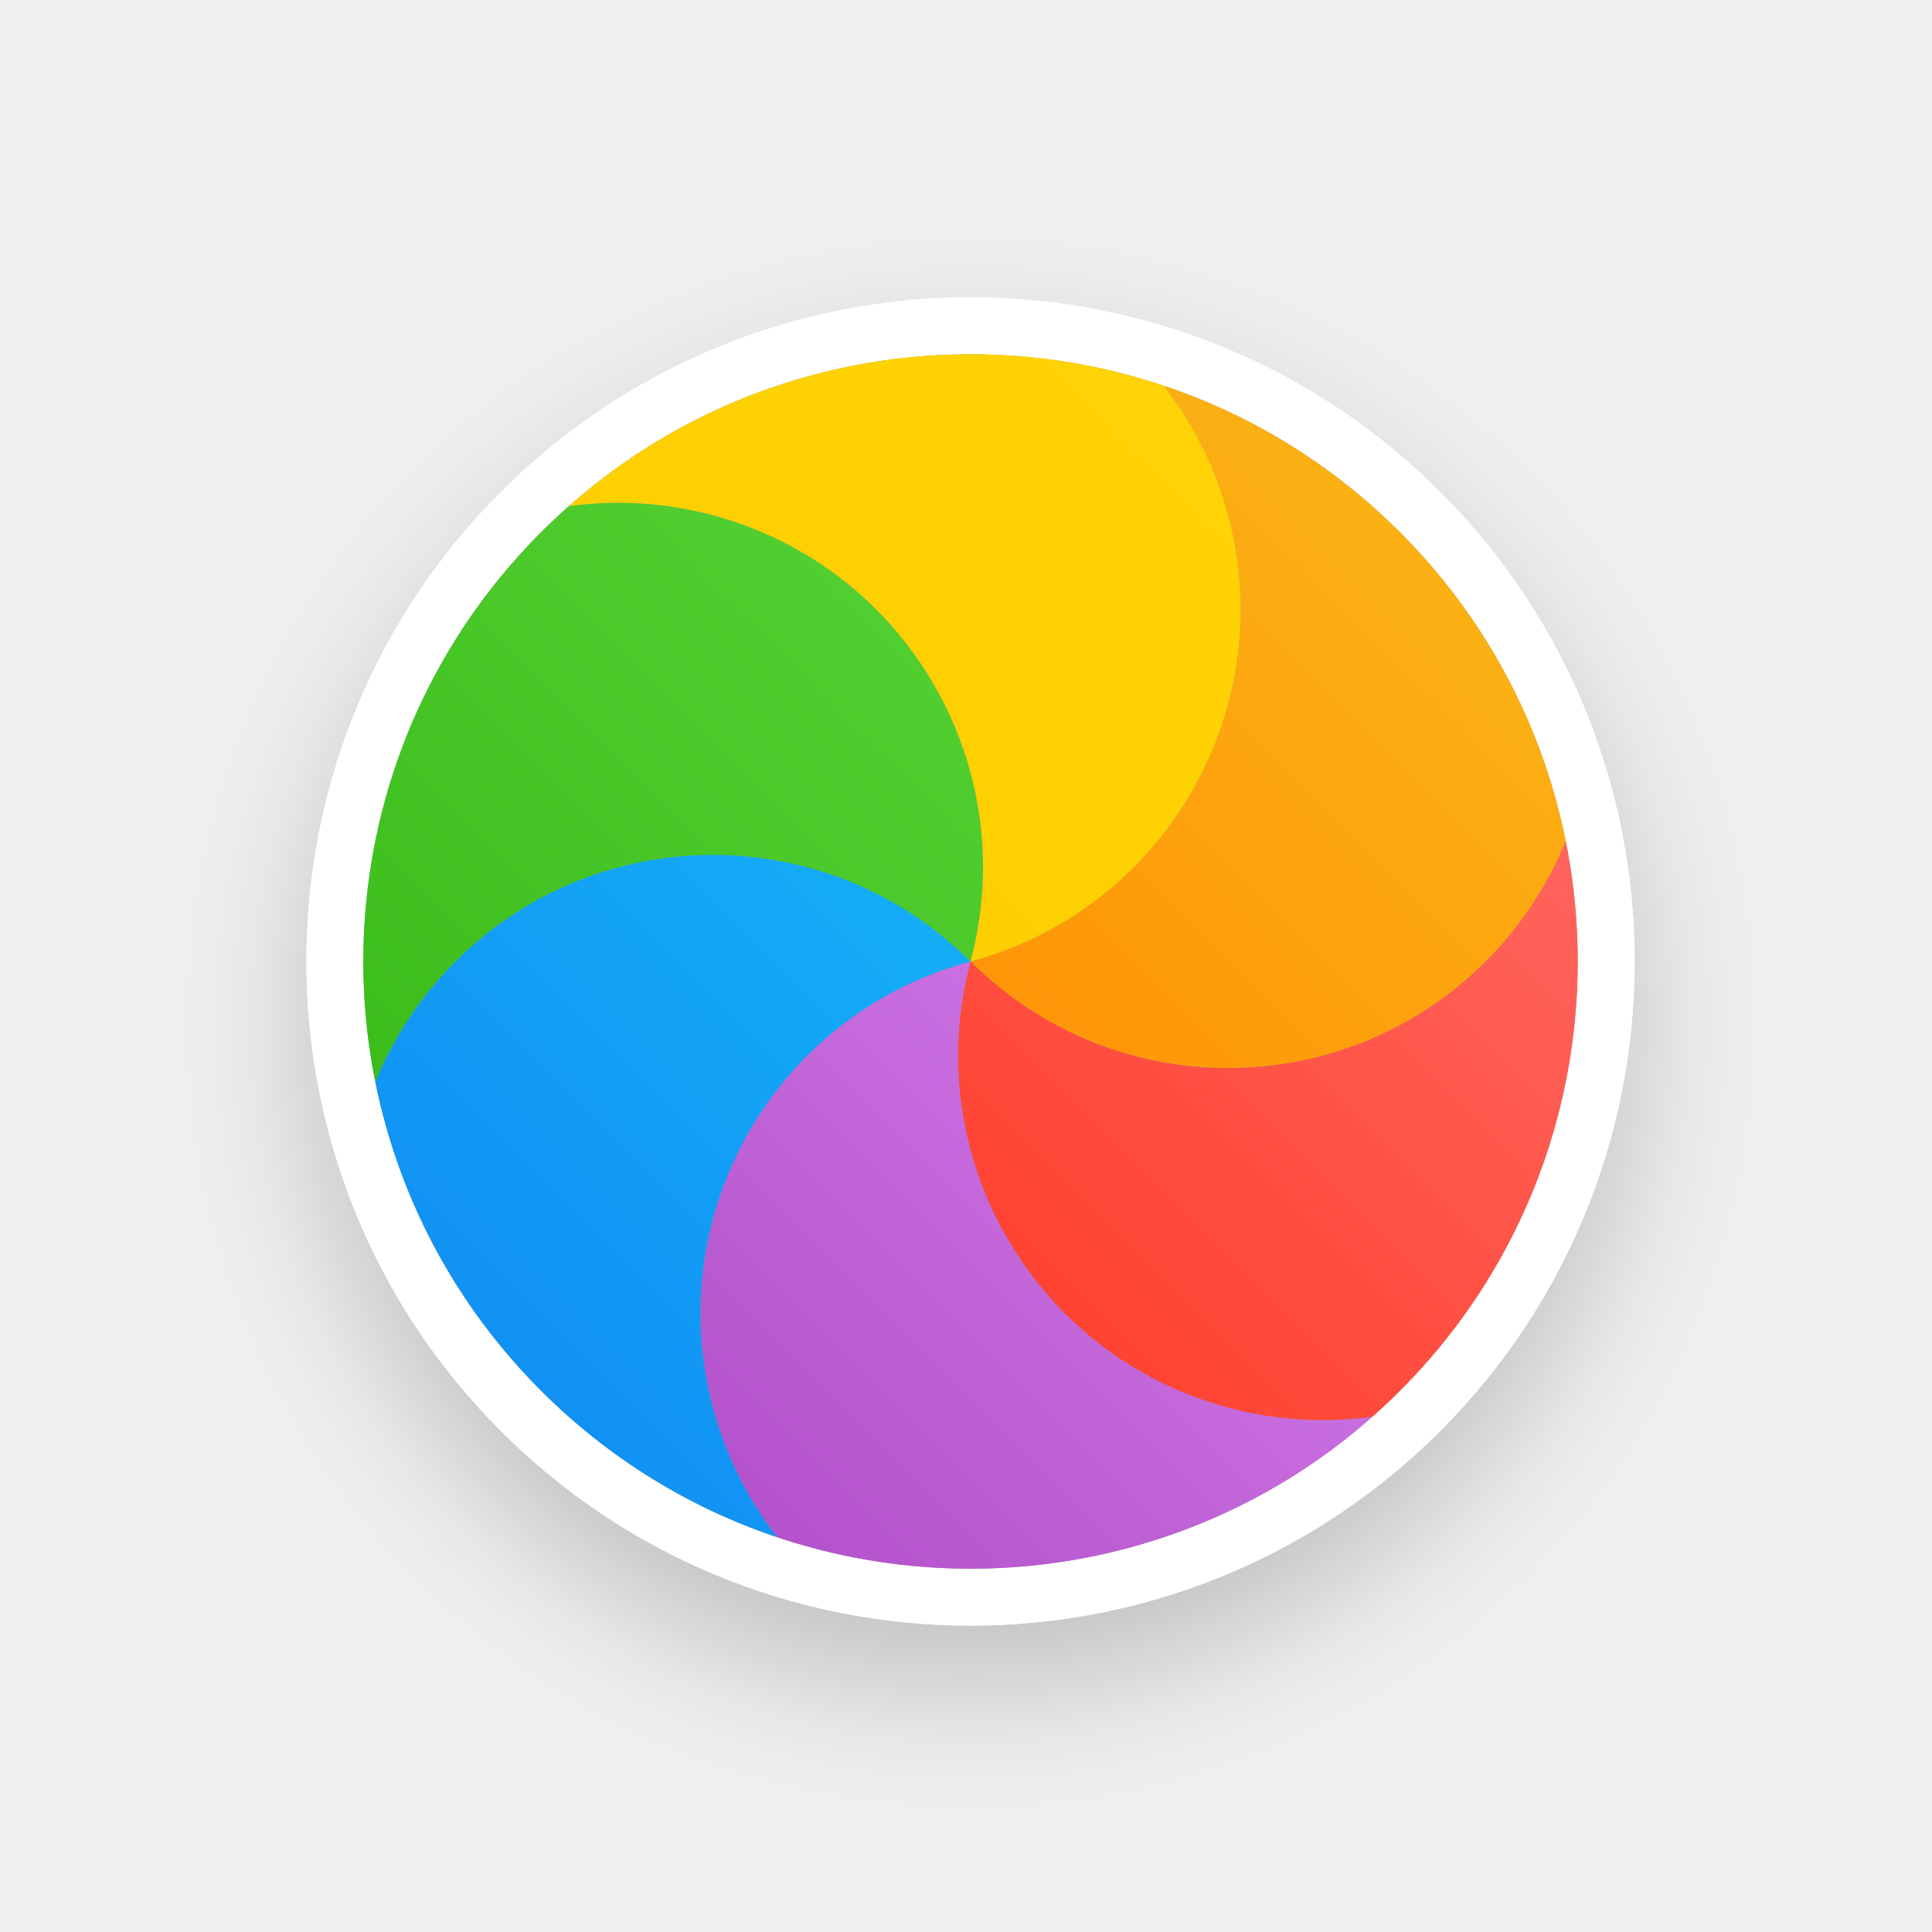
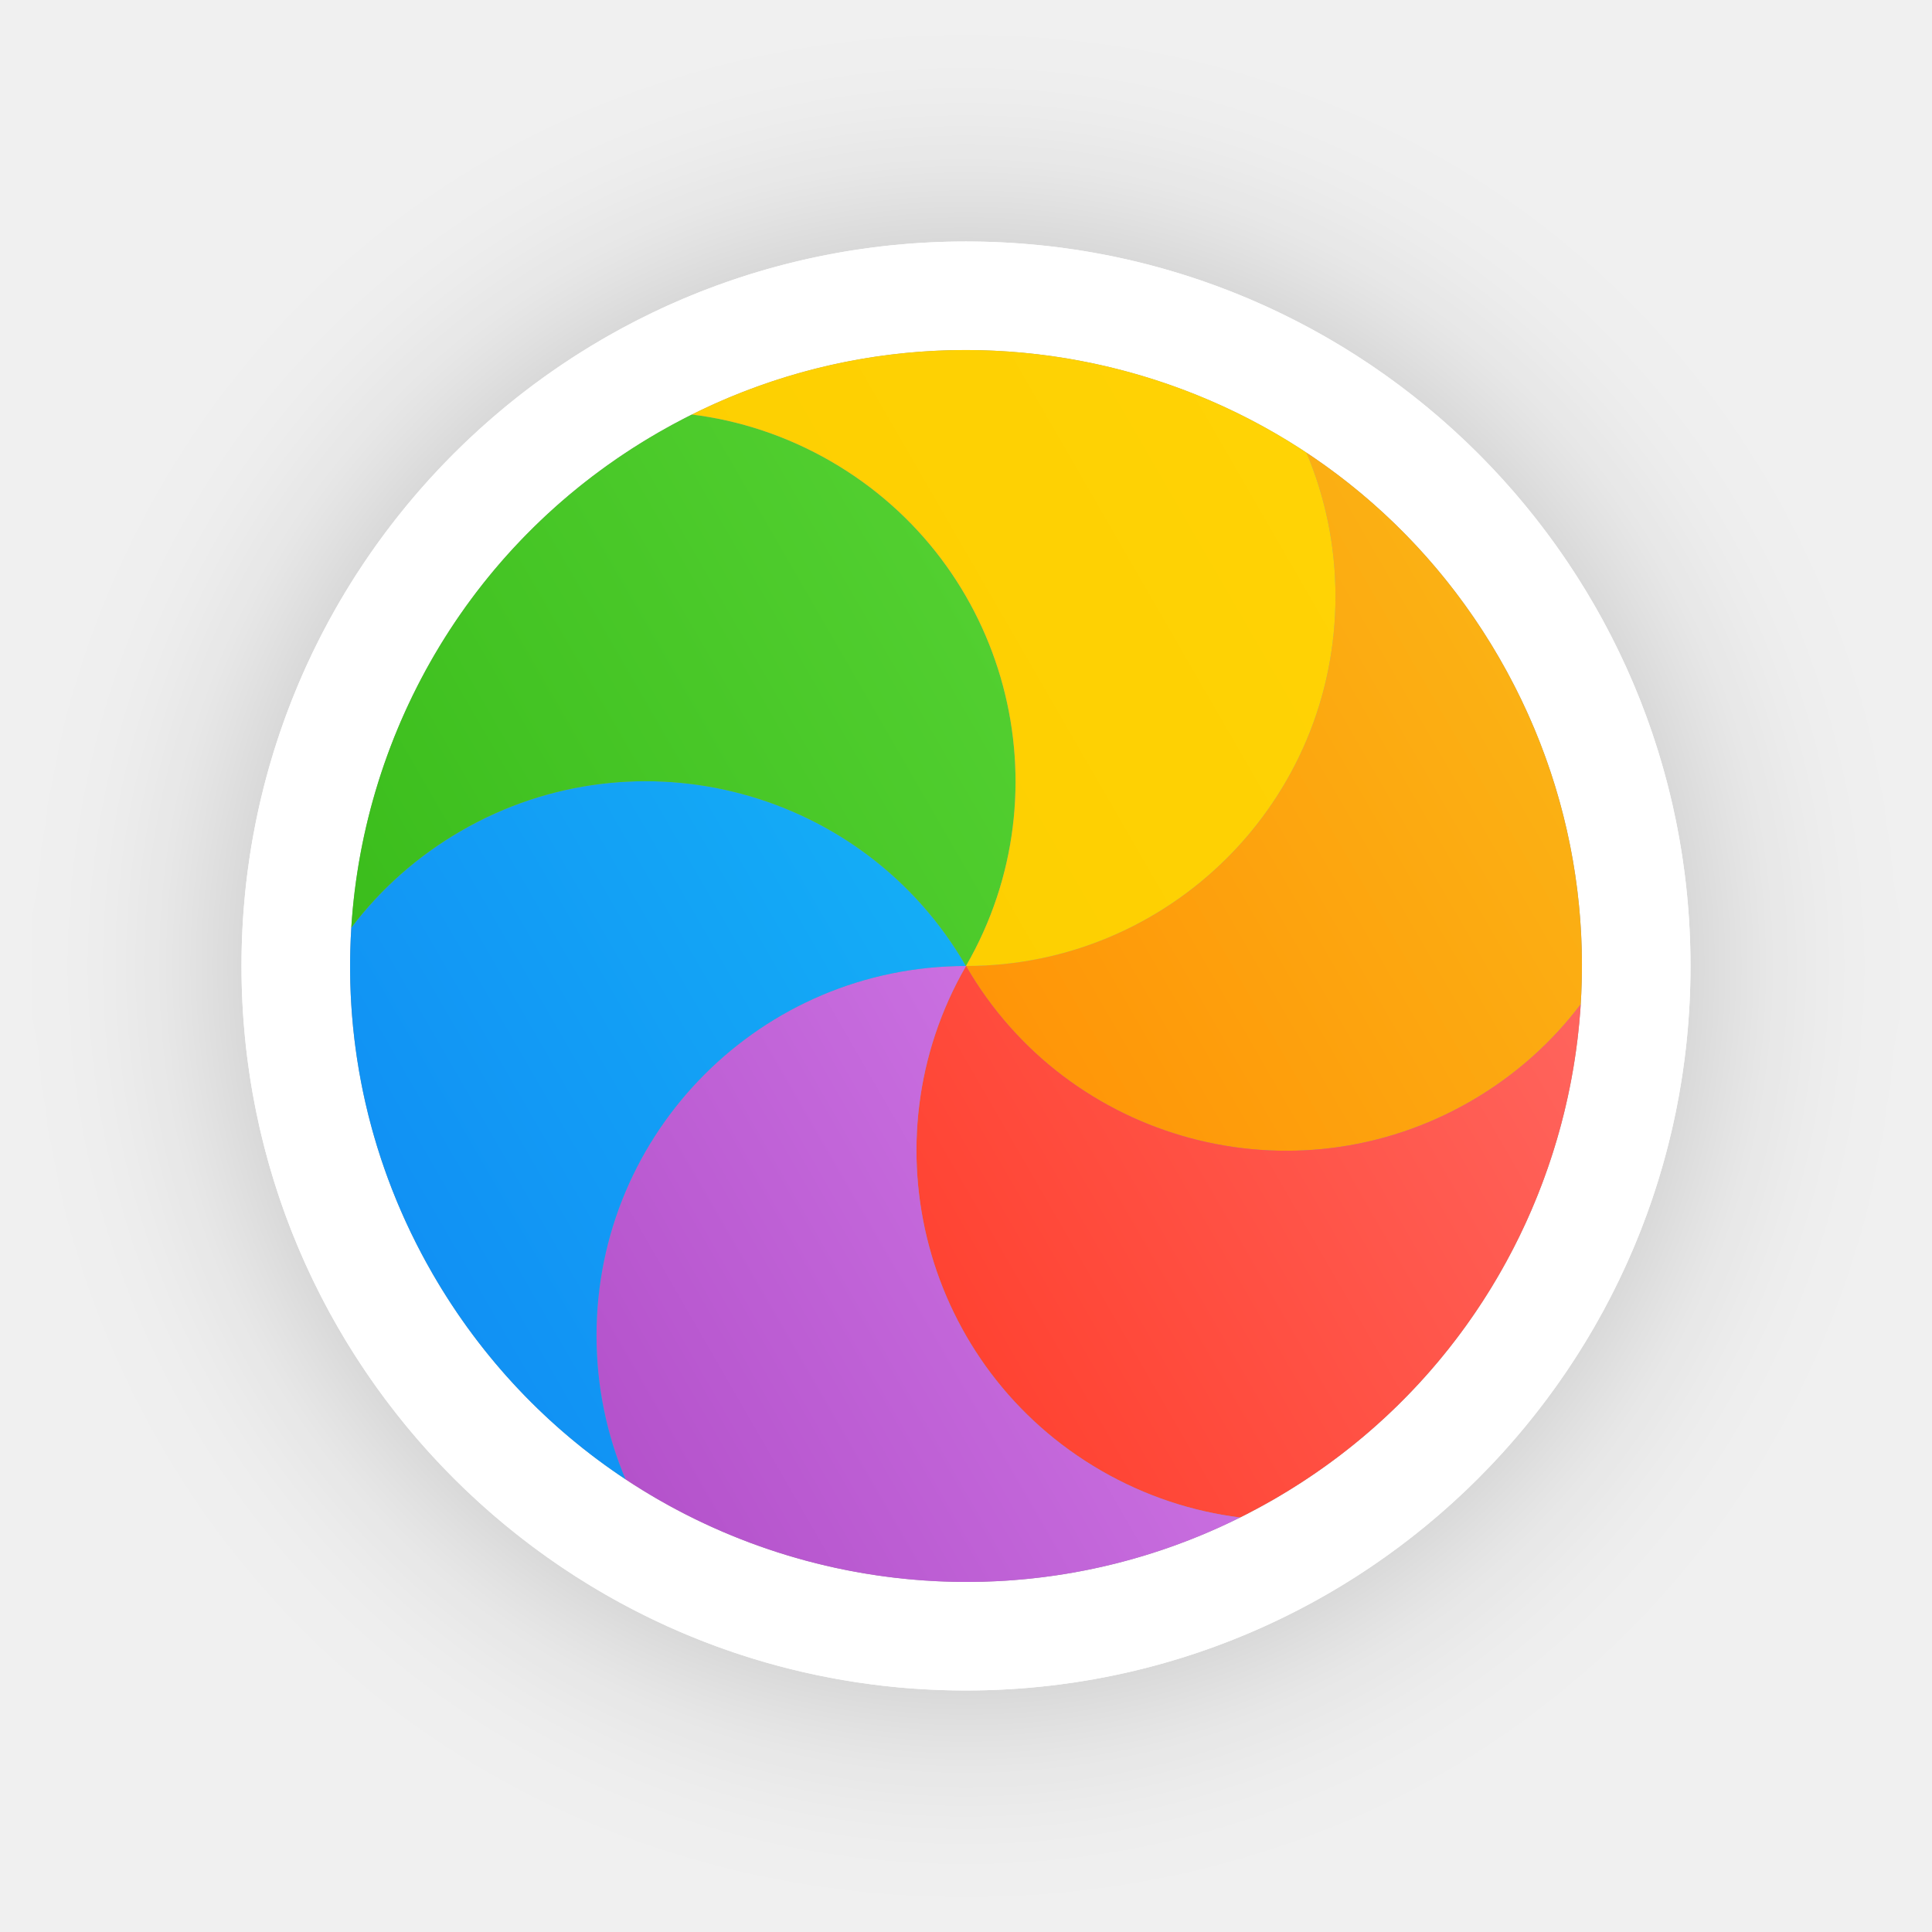
- <svg xmlns="http://www.w3.org/2000/svg" height="32" viewBox="0 0 32 32" width="32">
-   <filter id="a" color-interpolation-filters="sRGB" height="1.257" width="1.257" x="-.128" y="-.128">
-     <feGaussianBlur stdDeviation="1.177" />
+ <svg xmlns="http://www.w3.org/2000/svg" height="24" viewBox="0 0 24 24" width="24" version="1.1" id="svg2221">
+   <defs id="defs2225">
+     <filter style="color-interpolation-filters:sRGB" id="filter2849" x="-0.168" width="1.336" y="-0.168" height="1.336">
+       <feGaussianBlur stdDeviation="1.54" id="feGaussianBlur2851" />
+     </filter>
+   </defs>
+   <linearGradient id="a" gradientTransform="matrix(1.028313,0,0,0.9836115,-1.5249,0.32507)" gradientUnits="userSpaceOnUse" x1="17.871" x2="17.871" y1="7.669" y2="17.893">
+     <stop offset="0" stop-color="#fbb114" id="stop2152" />
+     <stop offset="1" stop-color="#ff9508" id="stop2154" />
+   </linearGradient>
+   <linearGradient id="b" gradientTransform="matrix(0.944652,0,0,1.070723,-1.5249,0.32507)" gradientUnits="userSpaceOnUse" x1="23.954" x2="23.954" y1="8.61" y2="19.256">
+     <stop offset="0" stop-color="#ff645d" id="stop2157" />
+     <stop offset="1" stop-color="#ff4332" id="stop2159" />
+   </linearGradient>
+   <linearGradient id="c" gradientTransform="matrix(1.103708,0,0,0.9164209,-1.5249,0.32507)" gradientUnits="userSpaceOnUse" x1="20.127" x2="20.127" y1="19.205" y2="29.033">
+     <stop offset="0" stop-color="#ca70e1" id="stop2162" />
+     <stop offset="1" stop-color="#b452cb" id="stop2164" />
+   </linearGradient>
+   <linearGradient id="d" gradientTransform="matrix(1.028313,0,0,0.9836116,-1.5249,0.32507)" gradientUnits="userSpaceOnUse" x1="16.36" x2="16.36" y1="17.893" y2="28.118">
+     <stop offset="0" stop-color="#14adf6" id="stop2167" />
+     <stop offset="1" stop-color="#1191f4" id="stop2169" />
+   </linearGradient>
+   <linearGradient id="e" gradientTransform="matrix(0.944652,0,0,1.070723,-1.5249,0.32507)" gradientUnits="userSpaceOnUse" x1="13.308" x2="13.308" y1="13.619" y2="24.265">
+     <stop offset="0" stop-color="#52cf30" id="stop2172" />
+     <stop offset="1" stop-color="#3bbd1c" id="stop2174" />
+   </linearGradient>
+   <linearGradient id="f" gradientTransform="matrix(1.103708,0,0,0.9164209,-1.5249,0.32507)" gradientUnits="userSpaceOnUse" x1="11.766" x2="11.766" y1="9.377" y2="19.205">
+     <stop offset="0" stop-color="#ffd305" id="stop2177" />
+     <stop offset="1" stop-color="#fdcf01" id="stop2179" />
+   </linearGradient>
+   <filter id="g" height="1.257" width="1.257" x="-0.128" y="-0.128" style="color-interpolation-filters:sRGB">
+     <feGaussianBlur stdDeviation="1.177" id="feGaussianBlur2182" />
  </filter>
-   <linearGradient id="b" gradientTransform="matrix(1.028313 0 0 .9836115 343.323 796.7172)" gradientUnits="userSpaceOnUse" x1="17.871" x2="17.871" y1="7.669" y2="17.893">
-     <stop offset="0" stop-color="#fbb114" />
-     <stop offset="1" stop-color="#ff9508" />
-   </linearGradient>
-   <linearGradient id="c" gradientTransform="matrix(.944652 0 0 1.070723 343.323 796.7172)" gradientUnits="userSpaceOnUse" x1="23.954" x2="23.954" y1="8.61" y2="19.256">
-     <stop offset="0" stop-color="#ff645d" />
-     <stop offset="1" stop-color="#ff4332" />
-   </linearGradient>
-   <linearGradient id="d" gradientTransform="matrix(1.103708 0 0 .9164209 343.323 796.7172)" gradientUnits="userSpaceOnUse" x1="20.127" x2="20.127" y1="19.205" y2="29.033">
-     <stop offset="0" stop-color="#ca70e1" />
-     <stop offset="1" stop-color="#b452cb" />
-   </linearGradient>
-   <linearGradient id="e" gradientTransform="matrix(1.028313 0 0 .9836116 343.323 796.7172)" gradientUnits="userSpaceOnUse" x1="16.36" x2="16.36" y1="17.893" y2="28.118">
-     <stop offset="0" stop-color="#14adf6" />
-     <stop offset="1" stop-color="#1191f4" />
-   </linearGradient>
-   <linearGradient id="f" gradientTransform="matrix(.944652 0 0 1.070723 343.323 796.7172)" gradientUnits="userSpaceOnUse" x1="13.308" x2="13.308" y1="13.619" y2="24.265">
-     <stop offset="0" stop-color="#52cf30" />
-     <stop offset="1" stop-color="#3bbd1c" />
-   </linearGradient>
-   <linearGradient id="g" gradientTransform="matrix(1.103708 0 0 .9164209 343.323 796.7172)" gradientUnits="userSpaceOnUse" x1="11.766" x2="11.766" y1="9.377" y2="19.205">
-     <stop offset="0" stop-color="#ffd305" />
-     <stop offset="1" stop-color="#fdcf01" />
-   </linearGradient>
-   <g transform="translate(0 -1020.362)">
-     <path d="m16.075 1026.3c-6.075 0-11 4.925-11 11s4.925 11 11 11 11-4.925 11-11-4.925-11-11-11z" filter="url(#a)" opacity=".2" />
-     <g fill-rule="evenodd" transform="matrix(.7071068 .7071068 -.7071068 .7071068 336.6731 205.267)">
-       <g fill="#fff">
-         <circle cx="360.923" cy="814.317" r="11" />
-         <path d="m367.005 805.15c.333.789.518 1.656.518 2.567 0 3.645-2.955 6.6-6.6 6.6 1.823-3.157.741-7.193-2.416-9.016-.789-.456-1.633-.73-2.484-.835 1.475-.735 3.139-1.149 4.9-1.149 2.249 0 4.34.675 6.082 1.833z" />
-         <path d="m371.902 815.002c-.516.683-1.175 1.276-1.963 1.731-3.157 1.823-7.193.741-9.016-2.416 3.645 0 6.6-2.955 6.6-6.6 0-.91-.184-1.778-.518-2.567 2.964 1.971 4.918 5.341 4.918 9.167 0 .23-.007.459-.021.685z" />
-         <path d="m365.823 824.168c-.851-.106-1.695-.38-2.484-.835-3.157-1.823-4.238-5.859-2.416-9.016 1.823 3.157 5.859 4.238 9.016 2.416.788-.455 1.447-1.048 1.963-1.731-.247 4.022-2.656 7.46-6.079 9.166z" />
-         <path d="m354.841 823.484c-.333-.789-.518-1.656-.518-2.567 0-3.645 2.955-6.6 6.6-6.6-1.823 3.157-.741 7.193 2.416 9.016.789.456 1.633.73 2.484.835-1.475.735-3.139 1.149-4.9 1.149-2.249 0-4.34-.675-6.082-1.833z" />
-         <path d="m349.944 813.632c.516-.683 1.175-1.276 1.963-1.731 3.157-1.823 7.193-.741 9.016 2.416-3.645 0-6.6 2.955-6.6 6.6 0 .91.184 1.778.518 2.567-2.964-1.971-4.918-5.341-4.918-9.167 0-.23.007-.459.021-.685z" />
-         <path d="m356.023 804.466c.851.106 1.695.38 2.484.835 3.157 1.823 4.238 5.859 2.416 9.016-1.823-3.157-5.859-4.238-9.016-2.416-.788.455-1.447 1.048-1.963 1.731.247-4.022 2.656-7.46 6.079-9.166z" />
-       </g>
-       <circle cx="360.923" cy="814.317" fill="#959595" r="10.057" />
-       <path d="m366.484 805.936c.305.721.473 1.514.473 2.347 0 3.333-2.702 6.034-6.034 6.034 1.666-2.886.677-6.577-2.209-8.243-.722-.417-1.493-.667-2.271-.764 1.349-.672 2.87-1.05 4.48-1.05 2.056 0 3.968.617 5.561 1.676z" fill="url(#b)" />
-       <path d="m370.961 814.944c-.472.624-1.074 1.166-1.795 1.582-2.886 1.666-6.577.677-8.243-2.209 3.333 0 6.034-2.702 6.034-6.034 0-.832-.169-1.625-.473-2.347 2.71 1.802 4.496 4.883 4.496 8.381 0 .21-.007.419-.019.626z" fill="url(#c)" />
-       <path d="m365.403 823.324c-.778-.097-1.55-.347-2.271-.764-2.886-1.666-3.875-5.357-2.209-8.243 1.666 2.886 5.357 3.875 8.243 2.209.72-.416 1.323-.958 1.795-1.582-.226 3.678-2.428 6.821-5.558 8.38z" fill="url(#d)" />
-       <path d="m355.362 822.698c-.305-.721-.473-1.514-.473-2.347 0-3.333 2.702-6.034 6.034-6.034-1.666 2.886-.677 6.577 2.209 8.243.722.417 1.493.667 2.271.764-1.349.672-2.87 1.05-4.48 1.05-2.056 0-3.968-.617-5.561-1.676z" fill="url(#e)" />
-       <path d="m350.885 813.691c.472-.624 1.074-1.166 1.795-1.582 2.886-1.666 6.577-.677 8.243 2.209-3.333 0-6.034 2.702-6.034 6.034 0 .832.169 1.625.473 2.347-2.71-1.802-4.496-4.883-4.496-8.381 0-.21.007-.419.019-.626z" fill="url(#f)" />
-       <path d="m356.443 805.31c.778.097 1.55.347 2.271.764 2.886 1.666 3.875 5.357 2.209 8.243-1.666-2.886-5.357-3.875-8.243-2.209-.72.416-1.323.958-1.795 1.582.226-3.678 2.428-6.821 5.558-8.38z" fill="url(#g)" />
+   <g transform="matrix(0.8181815,0,0,0.8181815,-283.3005,-654.2592)" style="opacity:0.2;fill:#000000;fill-opacity:1;fill-rule:evenodd;filter:url(#filter2849)" id="g2839">
+     <circle id="circle2825" r="11" cy="814.317" cx="360.923" style="fill:#000000;fill-opacity:1" />
+     <path id="path2827" d="m 367.005,805.15 c 0.333,0.789 0.518,1.656 0.518,2.567 0,3.645 -2.955,6.6 -6.6,6.6 1.823,-3.157 0.741,-7.193 -2.416,-9.016 -0.789,-0.456 -1.633,-0.73 -2.484,-0.835 1.475,-0.735 3.139,-1.149 4.9,-1.149 2.249,0 4.34,0.675 6.082,1.833 z" style="fill:#000000;fill-opacity:1" />
+     <path id="path2829" d="m 371.902,815.002 c -0.516,0.683 -1.175,1.276 -1.963,1.731 -3.157,1.823 -7.193,0.741 -9.016,-2.416 3.645,0 6.6,-2.955 6.6,-6.6 0,-0.91 -0.184,-1.778 -0.518,-2.567 2.964,1.971 4.918,5.341 4.918,9.167 0,0.23 -0.007,0.459 -0.021,0.685 z" style="fill:#000000;fill-opacity:1" />
+     <path id="path2831" d="m 365.823,824.168 c -0.851,-0.106 -1.695,-0.38 -2.484,-0.835 -3.157,-1.823 -4.238,-5.859 -2.416,-9.016 1.823,3.157 5.859,4.238 9.016,2.416 0.788,-0.455 1.447,-1.048 1.963,-1.731 -0.247,4.022 -2.656,7.46 -6.079,9.166 z" style="fill:#000000;fill-opacity:1" />
+     <path id="path2833" d="m 354.841,823.484 c -0.333,-0.789 -0.518,-1.656 -0.518,-2.567 0,-3.645 2.955,-6.6 6.6,-6.6 -1.823,3.157 -0.741,7.193 2.416,9.016 0.789,0.456 1.633,0.73 2.484,0.835 -1.475,0.735 -3.139,1.149 -4.9,1.149 -2.249,0 -4.34,-0.675 -6.082,-1.833 z" style="fill:#000000;fill-opacity:1" />
+     <path id="path2835" d="m 349.944,813.632 c 0.516,-0.683 1.175,-1.276 1.963,-1.731 3.157,-1.823 7.193,-0.741 9.016,2.416 -3.645,0 -6.6,2.955 -6.6,6.6 0,0.91 0.184,1.778 0.518,2.567 -2.964,-1.971 -4.918,-5.341 -4.918,-9.167 0,-0.23 0.007,-0.459 0.021,-0.685 z" style="fill:#000000;fill-opacity:1" />
+     <path id="path2837" d="m 356.023,804.466 c 0.851,0.106 1.695,0.38 2.484,0.835 3.157,1.823 4.238,5.859 2.416,9.016 -1.823,-3.157 -5.859,-4.238 -9.016,-2.416 -0.788,0.455 -1.447,1.048 -1.963,1.731 0.247,-4.022 2.656,-7.46 6.079,-9.166 z" style="fill:#000000;fill-opacity:1" />
+   </g>
+   <g id="g2201" style="fill:#ffffff;fill-rule:evenodd" transform="matrix(0.8181815,0,0,0.8181815,-283.3005,-654.2592)">
+     <circle cx="360.923" cy="814.317" r="11" id="circle2187" />
+     <path d="m 367.005,805.15 c 0.333,0.789 0.518,1.656 0.518,2.567 0,3.645 -2.955,6.6 -6.6,6.6 1.823,-3.157 0.741,-7.193 -2.416,-9.016 -0.789,-0.456 -1.633,-0.73 -2.484,-0.835 1.475,-0.735 3.139,-1.149 4.9,-1.149 2.249,0 4.34,0.675 6.082,1.833 z" id="path2189" />
+     <path d="m 371.902,815.002 c -0.516,0.683 -1.175,1.276 -1.963,1.731 -3.157,1.823 -7.193,0.741 -9.016,-2.416 3.645,0 6.6,-2.955 6.6,-6.6 0,-0.91 -0.184,-1.778 -0.518,-2.567 2.964,1.971 4.918,5.341 4.918,9.167 0,0.23 -0.007,0.459 -0.021,0.685 z" id="path2191" />
+     <path d="m 365.823,824.168 c -0.851,-0.106 -1.695,-0.38 -2.484,-0.835 -3.157,-1.823 -4.238,-5.859 -2.416,-9.016 1.823,3.157 5.859,4.238 9.016,2.416 0.788,-0.455 1.447,-1.048 1.963,-1.731 -0.247,4.022 -2.656,7.46 -6.079,9.166 z" id="path2193" />
+     <path d="m 354.841,823.484 c -0.333,-0.789 -0.518,-1.656 -0.518,-2.567 0,-3.645 2.955,-6.6 6.6,-6.6 -1.823,3.157 -0.741,7.193 2.416,9.016 0.789,0.456 1.633,0.73 2.484,0.835 -1.475,0.735 -3.139,1.149 -4.9,1.149 -2.249,0 -4.34,-0.675 -6.082,-1.833 z" id="path2195" />
+     <path d="m 349.944,813.632 c 0.516,-0.683 1.175,-1.276 1.963,-1.731 3.157,-1.823 7.193,-0.741 9.016,2.416 -3.645,0 -6.6,2.955 -6.6,6.6 0,0.91 0.184,1.778 0.518,2.567 -2.964,-1.971 -4.918,-5.341 -4.918,-9.167 0,-0.23 0.007,-0.459 0.021,-0.685 z" id="path2197" />
+     <path d="m 356.023,804.466 c 0.851,0.106 1.695,0.38 2.484,0.835 3.157,1.823 4.238,5.859 2.416,9.016 -1.823,-3.157 -5.859,-4.238 -9.016,-2.416 -0.788,0.455 -1.447,1.048 -1.963,1.731 0.247,-4.022 2.656,-7.46 6.079,-9.166 z" id="path2199" />
+   </g>
+   <g id="g2823" transform="matrix(0.9,1.558846,-1.558846,0.9,23.68294,-24.40053)">
+     <circle style="fill:#959595;fill-rule:evenodd;stroke-width:0.423" id="circle2203" r="4.25" cy="15.732" cx="14.268" />
+     <g transform="matrix(0.4225851,0,0,0.4225851,7.474854,8.157344)" id="g2813">
+       <path d="m 21.636,9.544 c 0.305,0.721 0.473,1.514 0.473,2.347 0,3.333 -2.702,6.034 -6.034,6.034 1.666,-2.886 0.677,-6.577 -2.209,-8.243 -0.722,-0.417 -1.493,-0.667 -2.271,-0.764 1.349,-0.672 2.87,-1.05 4.48,-1.05 2.056,0 3.968,0.617 5.561,1.676 z" id="path2205" style="fill:url(#a);fill-rule:evenodd" />
+       <path d="m 26.113,18.551 c -0.472,0.624 -1.074,1.166 -1.795,1.582 -2.886,1.666 -6.577,0.677 -8.243,-2.209 3.333,0 6.034,-2.702 6.034,-6.034 0,-0.832 -0.169,-1.625 -0.473,-2.347 2.71,1.802 4.496,4.883 4.496,8.381 0,0.21 -0.007,0.419 -0.019,0.626 z" id="path2207" style="fill:url(#b);fill-rule:evenodd" />
+       <path d="m 20.555,26.932 c -0.778,-0.097 -1.55,-0.347 -2.271,-0.764 -2.886,-1.666 -3.875,-5.357 -2.209,-8.243 1.666,2.886 5.357,3.875 8.243,2.209 0.72,-0.416 1.323,-0.958 1.795,-1.582 -0.226,3.678 -2.428,6.821 -5.558,8.38 z" id="path2209" style="fill:url(#c);fill-rule:evenodd" />
+       <path d="m 10.514,26.306 c -0.305,-0.721 -0.473,-1.514 -0.473,-2.347 0,-3.333 2.702,-6.034 6.034,-6.034 -1.666,2.886 -0.677,6.577 2.209,8.243 0.722,0.417 1.493,0.667 2.271,0.764 -1.349,0.672 -2.87,1.05 -4.48,1.05 -2.056,0 -3.968,-0.617 -5.561,-1.676 z" id="path2211" style="fill:url(#d);fill-rule:evenodd" />
+       <path d="m 6.037,17.299 c 0.472,-0.624 1.074,-1.166 1.795,-1.582 2.886,-1.666 6.577,-0.677 8.243,2.209 -3.333,0 -6.034,2.702 -6.034,6.034 0,0.832 0.169,1.625 0.473,2.347 -2.71,-1.802 -4.496,-4.883 -4.496,-8.381 0,-0.21 0.007,-0.419 0.019,-0.626 z" id="path2213" style="fill:url(#e);fill-rule:evenodd" />
+       <path d="m 11.595,8.918 c 0.778,0.097 1.55,0.347 2.271,0.764 2.886,1.666 3.875,5.357 2.209,8.243 -1.666,-2.886 -5.357,-3.875 -8.243,-2.209 -0.72,0.416 -1.323,0.958 -1.795,1.582 0.226,-3.678 2.428,-6.821 5.558,-8.38 z" id="path2215" style="fill:url(#f);fill-rule:evenodd" />
    </g>
  </g>
</svg>
